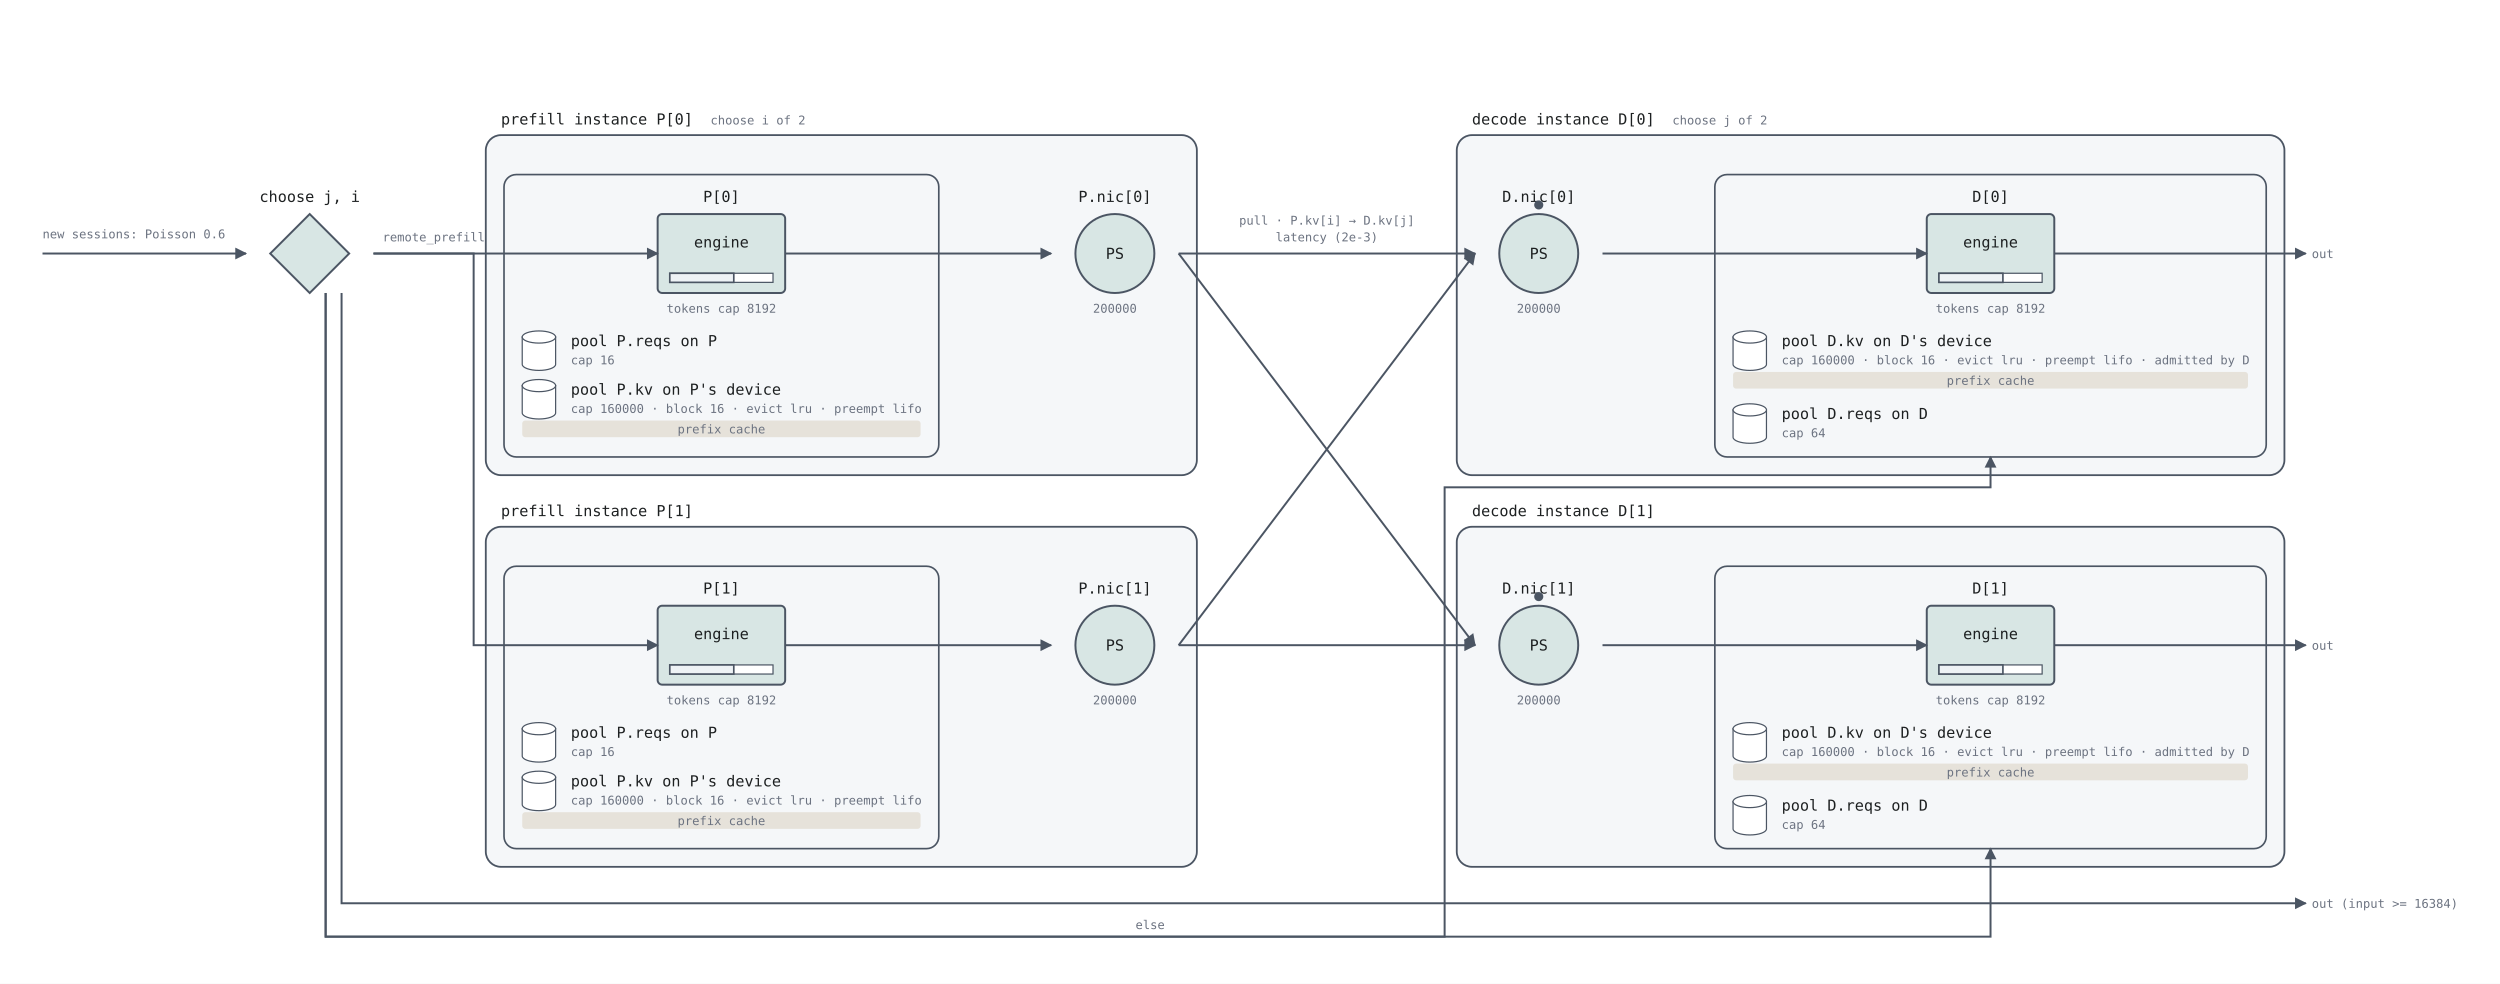
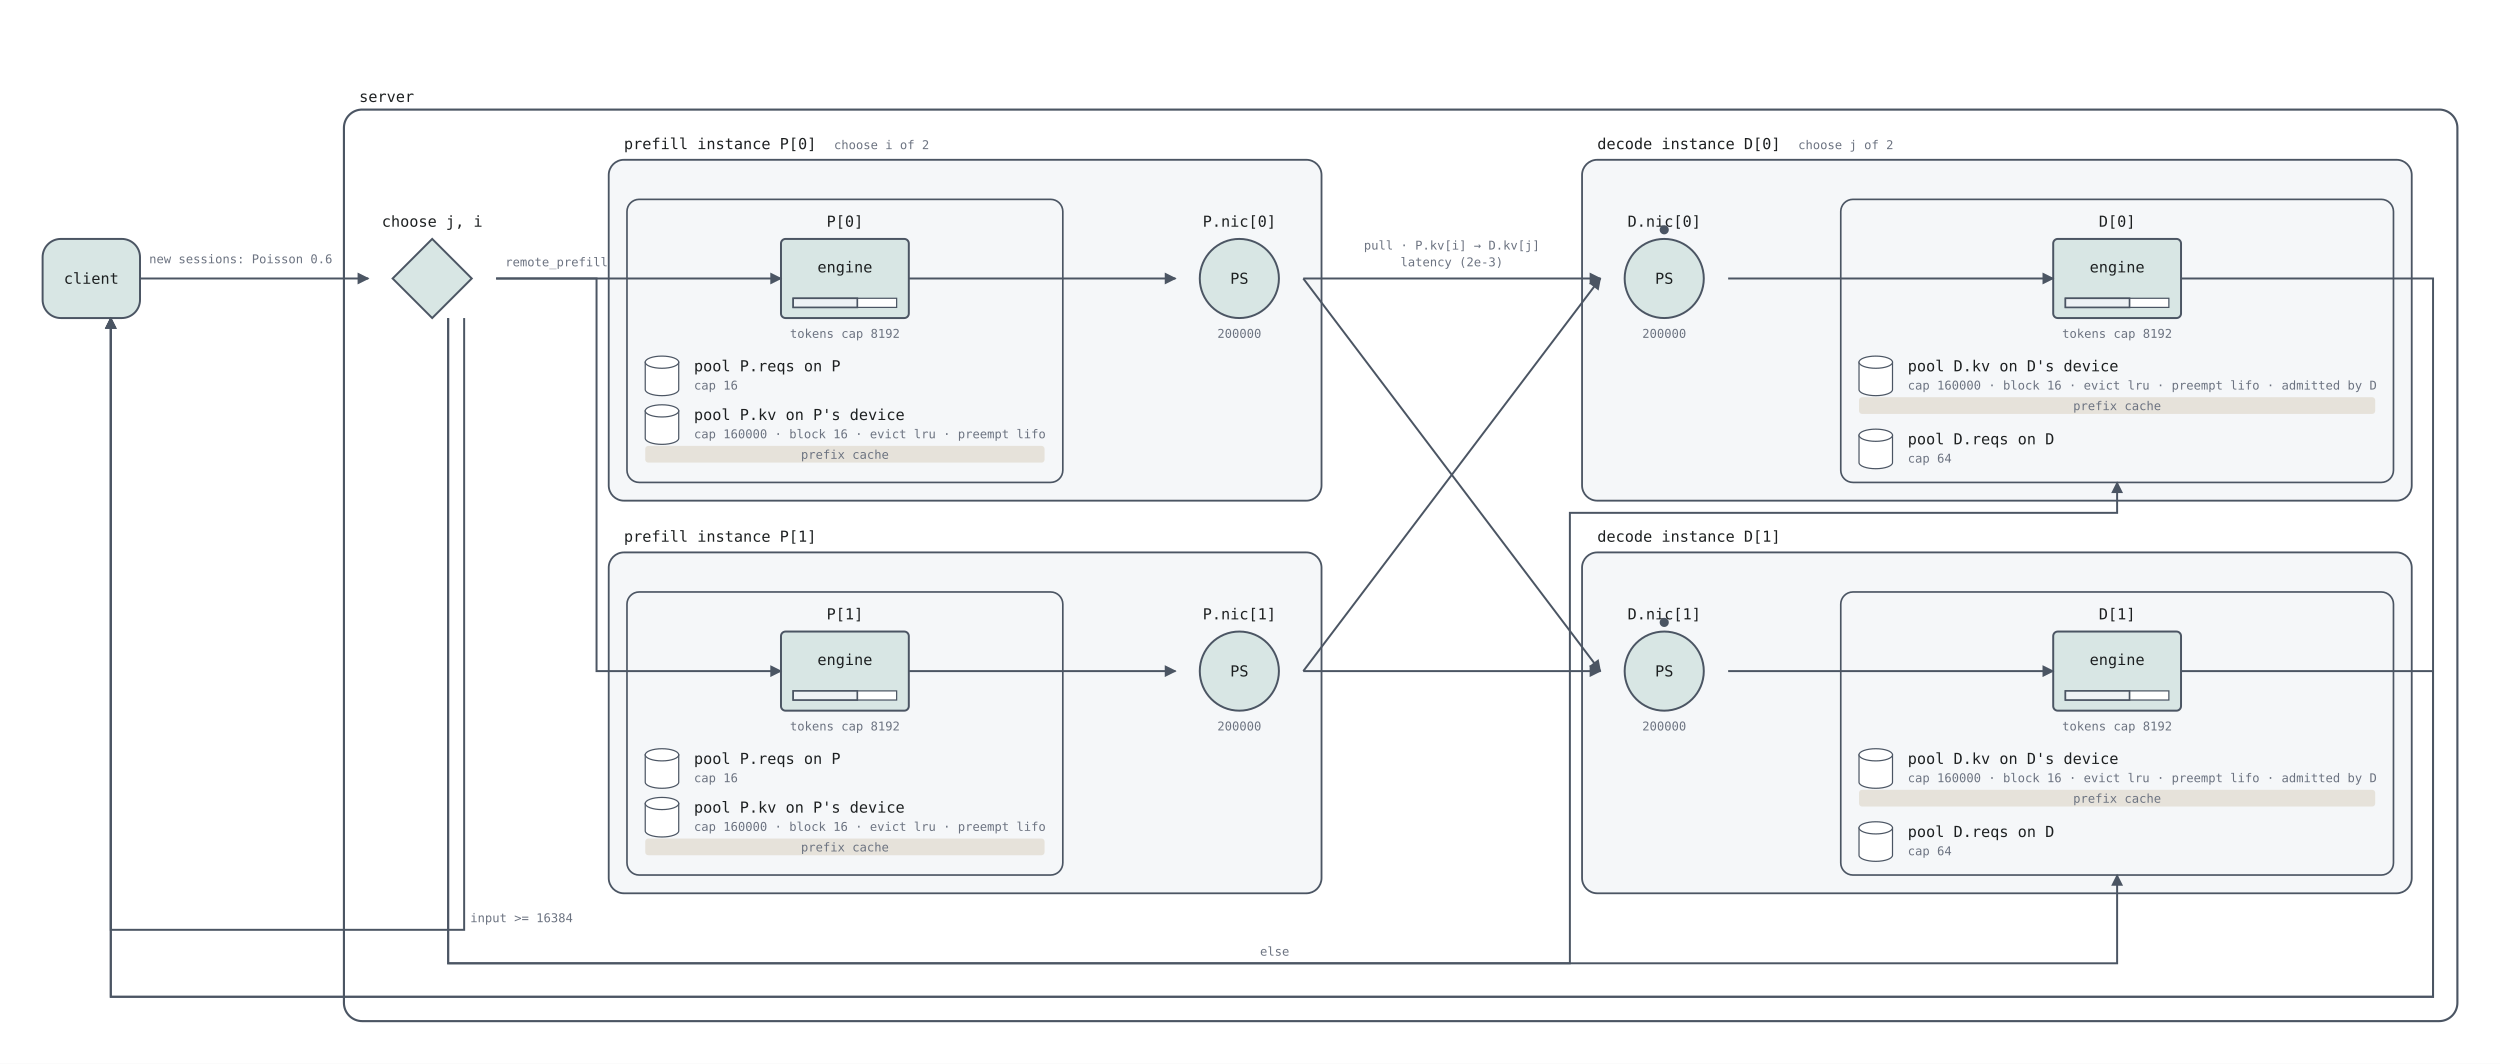
- <svg xmlns="http://www.w3.org/2000/svg" width="1646.8" height="648" viewBox="0 0 1646.8 648" role="img">
+ <svg xmlns="http://www.w3.org/2000/svg" width="1642.8" height="699" viewBox="0 0 1642.8 699" role="img">
  <style>
  text { font-family: ui-monospace, "SF Mono", Menlo, Consolas, monospace; }
  @media (prefers-color-scheme: dark) {
    text { fill: #e8e6e3; } text.dim { fill: #9aa4b2; }
    .bg { fill:#14171a }
    .solid { fill:#232a31;stroke:#b6bfcc }
    .cached { fill:#33302a }
    .instance { fill:#1a1f24;stroke:#b6bfcc }
    .frame { stroke:#b6bfcc }
+     .server { stroke:#b6bfcc }
    .enclosure { stroke:#9aa4b2 }
    .station { fill:#26403d;stroke:#b6bfcc }
    .cell { fill:#14171a;stroke:#b6bfcc }
    .rail { stroke:#b6bfcc }
    .flow { stroke:#b6bfcc }
    .back { stroke:#b6bfcc }
    .poster { fill:#b6bfcc }
    .relation { stroke:#9aa4b2 }
  }
</style>
  <defs>
    <marker id="a" viewBox="0 0 10 10" refX="9" refY="5" markerWidth="6" markerHeight="6" orient="auto-start-reverse">
      <path d="M0 0 L10 5 L0 10 z" fill="context-stroke" />
    </marker>
  </defs>
-   <rect class="bg" fill="#ffffff" x="0" y="0" width="1646.8" height="648" />
-   <rect class="instance" fill="#f5f7f9" stroke="#4b5563" stroke-width="1.2" data-role="instance" data-nodes="P[1] P.nic[1]" x="320" y="347" width="468.4" height="224" rx="10" />
-   <rect class="instance" fill="#f5f7f9" stroke="#4b5563" stroke-width="1.2" data-role="instance" data-nodes="D.nic[1] D[1]" x="959.6" y="347" width="545.2" height="224" rx="10" />
-   <rect class="instance" fill="#f5f7f9" stroke="#4b5563" stroke-width="1.2" data-role="instance" data-nodes="D.nic[0] D[0]" x="959.6" y="89" width="545.2" height="224" rx="10" />
-   <rect class="instance" fill="#f5f7f9" stroke="#4b5563" stroke-width="1.2" data-role="instance" data-nodes="P[0] P.nic[0]" x="320" y="89" width="468.4" height="224" rx="10" />
-   <rect class="frame" fill="none" stroke="#4b5563" stroke-width="1.1" x="332" y="115" width="286.4" height="186" rx="8" />
+   <rect class="bg" fill="#ffffff" x="0" y="0" width="1642.8" height="699" />
+   <rect class="server" fill="none" stroke="#4b5563" stroke-width="1.4" data-role="server" x="226" y="72" width="1388.8" height="599" rx="12" />
+   <rect class="instance" fill="#f5f7f9" stroke="#4b5563" stroke-width="1.2" data-role="instance" data-nodes="P[1] P.nic[1]" x="400" y="363" width="468.4" height="224" rx="10" />
+   <rect class="instance" fill="#f5f7f9" stroke="#4b5563" stroke-width="1.2" data-role="instance" data-nodes="D.nic[1] D[1]" x="1039.6" y="363" width="545.2" height="224" rx="10" />
+   <rect class="instance" fill="#f5f7f9" stroke="#4b5563" stroke-width="1.2" data-role="instance" data-nodes="D.nic[0] D[0]" x="1039.6" y="105" width="545.2" height="224" rx="10" />
+   <rect class="instance" fill="#f5f7f9" stroke="#4b5563" stroke-width="1.2" data-role="instance" data-nodes="P[0] P.nic[0]" x="400" y="105" width="468.4" height="224" rx="10" />
+   <rect class="frame" fill="none" stroke="#4b5563" stroke-width="1.1" x="412" y="131" width="286.4" height="186" rx="8" />
  <g data-pool="P.reqs[0]" data-role="drum">
-     <path class="cell" fill="#ffffff" stroke="#4b5563" stroke-width=".8" d="M 344 222 L 344 240 A 11 4 0 0 0 366 240 L 366 222 Z" />
-     <ellipse class="cell" fill="#ffffff" stroke="#4b5563" stroke-width=".8" cx="355" cy="222" rx="11" ry="4" />
+     <path class="cell" fill="#ffffff" stroke="#4b5563" stroke-width=".8" d="M 424 238 L 424 256 A 11 4 0 0 0 446 256 L 446 238 Z" />
+     <ellipse class="cell" fill="#ffffff" stroke="#4b5563" stroke-width=".8" cx="435" cy="238" rx="11" ry="4" />
  </g>
-   <text x="376" y="228" text-anchor="start" font-size="10" fill="#1d2021">pool P.reqs on P</text>
-   <text x="376" y="240" text-anchor="start" font-size="8" fill="#6b7280" class="dim">cap 16</text>
+   <text x="456" y="244" text-anchor="start" font-size="10" fill="#1d2021">pool P.reqs on P</text>
+   <text x="456" y="256" text-anchor="start" font-size="8" fill="#6b7280" class="dim">cap 16</text>
  <g data-pool="P.kv[0]" data-role="drum">
-     <path class="cell" fill="#ffffff" stroke="#4b5563" stroke-width=".8" d="M 344 254 L 344 272 A 11 4 0 0 0 366 272 L 366 254 Z" />
-     <ellipse class="cell" fill="#ffffff" stroke="#4b5563" stroke-width=".8" cx="355" cy="254" rx="11" ry="4" />
+     <path class="cell" fill="#ffffff" stroke="#4b5563" stroke-width=".8" d="M 424 270 L 424 288 A 11 4 0 0 0 446 288 L 446 270 Z" />
+     <ellipse class="cell" fill="#ffffff" stroke="#4b5563" stroke-width=".8" cx="435" cy="270" rx="11" ry="4" />
  </g>
-   <text x="376" y="260" text-anchor="start" font-size="10" fill="#1d2021">pool P.kv on P's device</text>
-   <text x="376" y="272" text-anchor="start" font-size="8" fill="#6b7280" class="dim">cap 160000 · block 16 · evict lru · preempt lifo</text>
-   <rect class="cached" fill="#e6e2da" stroke="none" x="344" y="277" width="262.4" height="11" rx="2" />
-   <text x="475.2" y="285.5" text-anchor="middle" font-size="8" fill="#6b7280" class="dim">prefix cache</text>
-   <rect class="frame" fill="none" stroke="#4b5563" stroke-width="1.1" x="1129.6" y="115" width="363.2" height="186" rx="8" />
+   <text x="456" y="276" text-anchor="start" font-size="10" fill="#1d2021">pool P.kv on P's device</text>
+   <text x="456" y="288" text-anchor="start" font-size="8" fill="#6b7280" class="dim">cap 160000 · block 16 · evict lru · preempt lifo</text>
+   <rect class="cached" fill="#e6e2da" stroke="none" x="424" y="293" width="262.4" height="11" rx="2" />
+   <text x="555.2" y="301.5" text-anchor="middle" font-size="8" fill="#6b7280" class="dim">prefix cache</text>
+   <rect class="frame" fill="none" stroke="#4b5563" stroke-width="1.1" x="1209.6" y="131" width="363.2" height="186" rx="8" />
  <g data-pool="D.kv[0]" data-role="drum">
-     <path class="cell" fill="#ffffff" stroke="#4b5563" stroke-width=".8" d="M 1141.6 222 L 1141.6 240 A 11 4 0 0 0 1163.6 240 L 1163.6 222 Z" />
-     <ellipse class="cell" fill="#ffffff" stroke="#4b5563" stroke-width=".8" cx="1152.6" cy="222" rx="11" ry="4" />
+     <path class="cell" fill="#ffffff" stroke="#4b5563" stroke-width=".8" d="M 1221.6 238 L 1221.6 256 A 11 4 0 0 0 1243.6 256 L 1243.6 238 Z" />
+     <ellipse class="cell" fill="#ffffff" stroke="#4b5563" stroke-width=".8" cx="1232.6" cy="238" rx="11" ry="4" />
  </g>
-   <text x="1173.6" y="228" text-anchor="start" font-size="10" fill="#1d2021">pool D.kv on D's device</text>
-   <text x="1173.6" y="240" text-anchor="start" font-size="8" fill="#6b7280" class="dim">cap 160000 · block 16 · evict lru · preempt lifo · admitted by D</text>
-   <rect class="cached" fill="#e6e2da" stroke="none" x="1141.6" y="245" width="339.2" height="11" rx="2" />
-   <text x="1311.2" y="253.5" text-anchor="middle" font-size="8" fill="#6b7280" class="dim">prefix cache</text>
+   <text x="1253.6" y="244" text-anchor="start" font-size="10" fill="#1d2021">pool D.kv on D's device</text>
+   <text x="1253.6" y="256" text-anchor="start" font-size="8" fill="#6b7280" class="dim">cap 160000 · block 16 · evict lru · preempt lifo · admitted by D</text>
+   <rect class="cached" fill="#e6e2da" stroke="none" x="1221.6" y="261" width="339.2" height="11" rx="2" />
+   <text x="1391.2" y="269.5" text-anchor="middle" font-size="8" fill="#6b7280" class="dim">prefix cache</text>
  <g data-pool="D.reqs[0]" data-role="drum">
-     <path class="cell" fill="#ffffff" stroke="#4b5563" stroke-width=".8" d="M 1141.6 270 L 1141.6 288 A 11 4 0 0 0 1163.6 288 L 1163.6 270 Z" />
-     <ellipse class="cell" fill="#ffffff" stroke="#4b5563" stroke-width=".8" cx="1152.6" cy="270" rx="11" ry="4" />
+     <path class="cell" fill="#ffffff" stroke="#4b5563" stroke-width=".8" d="M 1221.6 286 L 1221.6 304 A 11 4 0 0 0 1243.6 304 L 1243.6 286 Z" />
+     <ellipse class="cell" fill="#ffffff" stroke="#4b5563" stroke-width=".8" cx="1232.6" cy="286" rx="11" ry="4" />
  </g>
-   <text x="1173.6" y="276" text-anchor="start" font-size="10" fill="#1d2021">pool D.reqs on D</text>
-   <text x="1173.6" y="288" text-anchor="start" font-size="8" fill="#6b7280" class="dim">cap 64</text>
+   <text x="1253.6" y="292" text-anchor="start" font-size="10" fill="#1d2021">pool D.reqs on D</text>
+   <text x="1253.6" y="304" text-anchor="start" font-size="8" fill="#6b7280" class="dim">cap 64</text>
  <g data-node="#0">
-     <polygon class="station" fill="#d8e6e4" stroke="#4b5563" stroke-width="1.3" points="204,141 230,167 204,193 178,167" />
+     <polygon class="station" fill="#d8e6e4" stroke="#4b5563" stroke-width="1.3" points="284,157 310,183 284,209 258,183" />
  </g>
-   <text x="204" y="133" text-anchor="middle" font-size="10" fill="#1d2021">choose j, i</text>
+   <text x="284" y="149" text-anchor="middle" font-size="10" fill="#1d2021">choose j, i</text>
  <g data-node="P[0]" data-stage="P[0]">
-     <rect class="station" fill="#d8e6e4" stroke="#4b5563" stroke-width="1.3" x="433.2" y="141" width="84" height="52" rx="3" />
-     <rect class="cell" fill="#ffffff" stroke="#4b5563" stroke-width=".8" x="441.2" y="180" width="68" height="6" />
-     <rect class="solid" fill="#eef2f5" stroke="#4b5563" stroke-width="1.1" data-role="budget" x="441.2" y="180" width="42.16" height="6" />
-     <text x="475.2" y="163" text-anchor="middle" font-size="10" fill="#1d2021">engine</text>
+     <rect class="station" fill="#d8e6e4" stroke="#4b5563" stroke-width="1.3" x="513.2" y="157" width="84" height="52" rx="3" />
+     <rect class="cell" fill="#ffffff" stroke="#4b5563" stroke-width=".8" x="521.2" y="196" width="68" height="6" />
+     <rect class="solid" fill="#eef2f5" stroke="#4b5563" stroke-width="1.1" data-role="budget" x="521.2" y="196" width="42.16" height="6" />
+     <text x="555.2" y="179" text-anchor="middle" font-size="10" fill="#1d2021">engine</text>
  </g>
-   <text x="475.2" y="133" text-anchor="middle" font-size="10" fill="#1d2021">P[0]</text>
-   <text x="475.2" y="206" text-anchor="middle" font-size="8" fill="#6b7280" class="dim">tokens cap 8192</text>
+   <text x="555.2" y="149" text-anchor="middle" font-size="10" fill="#1d2021">P[0]</text>
+   <text x="555.2" y="222" text-anchor="middle" font-size="8" fill="#6b7280" class="dim">tokens cap 8192</text>
  <g data-node="P.nic[0]" data-stage="P.nic[0]">
-     <circle class="station" fill="#d8e6e4" stroke="#4b5563" stroke-width="1.3" cx="734.4" cy="167" r="26" />
-     <text x="734.4" y="170.5" text-anchor="middle" font-size="10" fill="#1d2021">PS</text>
+     <circle class="station" fill="#d8e6e4" stroke="#4b5563" stroke-width="1.3" cx="814.4" cy="183" r="26" />
+     <text x="814.4" y="186.5" text-anchor="middle" font-size="10" fill="#1d2021">PS</text>
  </g>
-   <text x="734.4" y="133" text-anchor="middle" font-size="10" fill="#1d2021">P.nic[0]</text>
-   <text x="734.4" y="206" text-anchor="middle" font-size="8" fill="#6b7280" class="dim">200000</text>
+   <text x="814.4" y="149" text-anchor="middle" font-size="10" fill="#1d2021">P.nic[0]</text>
+   <text x="814.4" y="222" text-anchor="middle" font-size="8" fill="#6b7280" class="dim">200000</text>
  <g data-node="D.nic[0]" data-stage="D.nic[0]">
-     <circle class="station" fill="#d8e6e4" stroke="#4b5563" stroke-width="1.3" cx="1013.6" cy="167" r="26" />
-     <text x="1013.6" y="170.5" text-anchor="middle" font-size="10" fill="#1d2021">PS</text>
+     <circle class="station" fill="#d8e6e4" stroke="#4b5563" stroke-width="1.3" cx="1093.6" cy="183" r="26" />
+     <text x="1093.6" y="186.5" text-anchor="middle" font-size="10" fill="#1d2021">PS</text>
  </g>
-   <text x="1013.6" y="133" text-anchor="middle" font-size="10" fill="#1d2021">D.nic[0]</text>
-   <text x="1013.6" y="206" text-anchor="middle" font-size="8" fill="#6b7280" class="dim">200000</text>
+   <text x="1093.6" y="149" text-anchor="middle" font-size="10" fill="#1d2021">D.nic[0]</text>
+   <text x="1093.6" y="222" text-anchor="middle" font-size="8" fill="#6b7280" class="dim">200000</text>
  <g data-node="D[0]" data-stage="D[0]">
-     <rect class="station" fill="#d8e6e4" stroke="#4b5563" stroke-width="1.3" x="1269.2" y="141" width="84" height="52" rx="3" />
-     <rect class="cell" fill="#ffffff" stroke="#4b5563" stroke-width=".8" x="1277.2" y="180" width="68" height="6" />
-     <rect class="solid" fill="#eef2f5" stroke="#4b5563" stroke-width="1.1" data-role="budget" x="1277.2" y="180" width="42.16" height="6" />
-     <text x="1311.2" y="163" text-anchor="middle" font-size="10" fill="#1d2021">engine</text>
+     <rect class="station" fill="#d8e6e4" stroke="#4b5563" stroke-width="1.3" x="1349.2" y="157" width="84" height="52" rx="3" />
+     <rect class="cell" fill="#ffffff" stroke="#4b5563" stroke-width=".8" x="1357.2" y="196" width="68" height="6" />
+     <rect class="solid" fill="#eef2f5" stroke="#4b5563" stroke-width="1.1" data-role="budget" x="1357.2" y="196" width="42.16" height="6" />
+     <text x="1391.2" y="179" text-anchor="middle" font-size="10" fill="#1d2021">engine</text>
  </g>
-   <text x="1311.2" y="133" text-anchor="middle" font-size="10" fill="#1d2021">D[0]</text>
-   <text x="1311.2" y="206" text-anchor="middle" font-size="8" fill="#6b7280" class="dim">tokens cap 8192</text>
-   <text x="330" y="82" text-anchor="start" font-size="10" fill="#1d2021">prefill instance P[0]</text>
-   <text x="468" y="82" text-anchor="start" font-size="8" fill="#6b7280" class="dim">choose i of 2</text>
-   <text x="969.6" y="82" text-anchor="start" font-size="10" fill="#1d2021">decode instance D[0]</text>
-   <text x="1101.6" y="82" text-anchor="start" font-size="8" fill="#6b7280" class="dim">choose j of 2</text>
-   <rect class="frame" fill="none" stroke="#4b5563" stroke-width="1.1" x="332" y="373" width="286.4" height="186" rx="8" />
+   <text x="1391.2" y="149" text-anchor="middle" font-size="10" fill="#1d2021">D[0]</text>
+   <text x="1391.2" y="222" text-anchor="middle" font-size="8" fill="#6b7280" class="dim">tokens cap 8192</text>
+   <text x="410" y="98" text-anchor="start" font-size="10" fill="#1d2021">prefill instance P[0]</text>
+   <text x="548" y="98" text-anchor="start" font-size="8" fill="#6b7280" class="dim">choose i of 2</text>
+   <text x="1049.6" y="98" text-anchor="start" font-size="10" fill="#1d2021">decode instance D[0]</text>
+   <text x="1181.6" y="98" text-anchor="start" font-size="8" fill="#6b7280" class="dim">choose j of 2</text>
+   <rect class="frame" fill="none" stroke="#4b5563" stroke-width="1.1" x="412" y="389" width="286.4" height="186" rx="8" />
  <g data-pool="P.reqs[1]" data-role="drum">
-     <path class="cell" fill="#ffffff" stroke="#4b5563" stroke-width=".8" d="M 344 480 L 344 498 A 11 4 0 0 0 366 498 L 366 480 Z" />
-     <ellipse class="cell" fill="#ffffff" stroke="#4b5563" stroke-width=".8" cx="355" cy="480" rx="11" ry="4" />
+     <path class="cell" fill="#ffffff" stroke="#4b5563" stroke-width=".8" d="M 424 496 L 424 514 A 11 4 0 0 0 446 514 L 446 496 Z" />
+     <ellipse class="cell" fill="#ffffff" stroke="#4b5563" stroke-width=".8" cx="435" cy="496" rx="11" ry="4" />
  </g>
-   <text x="376" y="486" text-anchor="start" font-size="10" fill="#1d2021">pool P.reqs on P</text>
-   <text x="376" y="498" text-anchor="start" font-size="8" fill="#6b7280" class="dim">cap 16</text>
+   <text x="456" y="502" text-anchor="start" font-size="10" fill="#1d2021">pool P.reqs on P</text>
+   <text x="456" y="514" text-anchor="start" font-size="8" fill="#6b7280" class="dim">cap 16</text>
  <g data-pool="P.kv[1]" data-role="drum">
-     <path class="cell" fill="#ffffff" stroke="#4b5563" stroke-width=".8" d="M 344 512 L 344 530 A 11 4 0 0 0 366 530 L 366 512 Z" />
-     <ellipse class="cell" fill="#ffffff" stroke="#4b5563" stroke-width=".8" cx="355" cy="512" rx="11" ry="4" />
+     <path class="cell" fill="#ffffff" stroke="#4b5563" stroke-width=".8" d="M 424 528 L 424 546 A 11 4 0 0 0 446 546 L 446 528 Z" />
+     <ellipse class="cell" fill="#ffffff" stroke="#4b5563" stroke-width=".8" cx="435" cy="528" rx="11" ry="4" />
  </g>
-   <text x="376" y="518" text-anchor="start" font-size="10" fill="#1d2021">pool P.kv on P's device</text>
-   <text x="376" y="530" text-anchor="start" font-size="8" fill="#6b7280" class="dim">cap 160000 · block 16 · evict lru · preempt lifo</text>
-   <rect class="cached" fill="#e6e2da" stroke="none" x="344" y="535" width="262.4" height="11" rx="2" />
-   <text x="475.2" y="543.5" text-anchor="middle" font-size="8" fill="#6b7280" class="dim">prefix cache</text>
+   <text x="456" y="534" text-anchor="start" font-size="10" fill="#1d2021">pool P.kv on P's device</text>
+   <text x="456" y="546" text-anchor="start" font-size="8" fill="#6b7280" class="dim">cap 160000 · block 16 · evict lru · preempt lifo</text>
+   <rect class="cached" fill="#e6e2da" stroke="none" x="424" y="551" width="262.4" height="11" rx="2" />
+   <text x="555.2" y="559.5" text-anchor="middle" font-size="8" fill="#6b7280" class="dim">prefix cache</text>
  <g data-node="P[1]" data-stage="P[1]">
-     <rect class="station" fill="#d8e6e4" stroke="#4b5563" stroke-width="1.3" x="433.2" y="399" width="84" height="52" rx="3" />
-     <rect class="cell" fill="#ffffff" stroke="#4b5563" stroke-width=".8" x="441.2" y="438" width="68" height="6" />
-     <rect class="solid" fill="#eef2f5" stroke="#4b5563" stroke-width="1.1" data-role="budget" x="441.2" y="438" width="42.16" height="6" />
-     <text x="475.2" y="421" text-anchor="middle" font-size="10" fill="#1d2021">engine</text>
+     <rect class="station" fill="#d8e6e4" stroke="#4b5563" stroke-width="1.3" x="513.2" y="415" width="84" height="52" rx="3" />
+     <rect class="cell" fill="#ffffff" stroke="#4b5563" stroke-width=".8" x="521.2" y="454" width="68" height="6" />
+     <rect class="solid" fill="#eef2f5" stroke="#4b5563" stroke-width="1.1" data-role="budget" x="521.2" y="454" width="42.16" height="6" />
+     <text x="555.2" y="437" text-anchor="middle" font-size="10" fill="#1d2021">engine</text>
  </g>
-   <text x="475.2" y="391" text-anchor="middle" font-size="10" fill="#1d2021">P[1]</text>
-   <text x="475.2" y="464" text-anchor="middle" font-size="8" fill="#6b7280" class="dim">tokens cap 8192</text>
+   <text x="555.2" y="407" text-anchor="middle" font-size="10" fill="#1d2021">P[1]</text>
+   <text x="555.2" y="480" text-anchor="middle" font-size="8" fill="#6b7280" class="dim">tokens cap 8192</text>
  <g data-node="P.nic[1]" data-stage="P.nic[1]">
-     <circle class="station" fill="#d8e6e4" stroke="#4b5563" stroke-width="1.3" cx="734.4" cy="425" r="26" />
-     <text x="734.4" y="428.5" text-anchor="middle" font-size="10" fill="#1d2021">PS</text>
+     <circle class="station" fill="#d8e6e4" stroke="#4b5563" stroke-width="1.3" cx="814.4" cy="441" r="26" />
+     <text x="814.4" y="444.5" text-anchor="middle" font-size="10" fill="#1d2021">PS</text>
  </g>
-   <text x="734.4" y="391" text-anchor="middle" font-size="10" fill="#1d2021">P.nic[1]</text>
-   <text x="734.4" y="464" text-anchor="middle" font-size="8" fill="#6b7280" class="dim">200000</text>
-   <text x="330" y="340" text-anchor="start" font-size="10" fill="#1d2021">prefill instance P[1]</text>
-   <rect class="frame" fill="none" stroke="#4b5563" stroke-width="1.1" x="1129.6" y="373" width="363.2" height="186" rx="8" />
+   <text x="814.4" y="407" text-anchor="middle" font-size="10" fill="#1d2021">P.nic[1]</text>
+   <text x="814.4" y="480" text-anchor="middle" font-size="8" fill="#6b7280" class="dim">200000</text>
+   <text x="410" y="356" text-anchor="start" font-size="10" fill="#1d2021">prefill instance P[1]</text>
+   <rect class="frame" fill="none" stroke="#4b5563" stroke-width="1.1" x="1209.6" y="389" width="363.2" height="186" rx="8" />
  <g data-pool="D.kv[1]" data-role="drum">
-     <path class="cell" fill="#ffffff" stroke="#4b5563" stroke-width=".8" d="M 1141.6 480 L 1141.6 498 A 11 4 0 0 0 1163.6 498 L 1163.6 480 Z" />
-     <ellipse class="cell" fill="#ffffff" stroke="#4b5563" stroke-width=".8" cx="1152.6" cy="480" rx="11" ry="4" />
+     <path class="cell" fill="#ffffff" stroke="#4b5563" stroke-width=".8" d="M 1221.6 496 L 1221.6 514 A 11 4 0 0 0 1243.6 514 L 1243.6 496 Z" />
+     <ellipse class="cell" fill="#ffffff" stroke="#4b5563" stroke-width=".8" cx="1232.6" cy="496" rx="11" ry="4" />
  </g>
-   <text x="1173.6" y="486" text-anchor="start" font-size="10" fill="#1d2021">pool D.kv on D's device</text>
-   <text x="1173.6" y="498" text-anchor="start" font-size="8" fill="#6b7280" class="dim">cap 160000 · block 16 · evict lru · preempt lifo · admitted by D</text>
-   <rect class="cached" fill="#e6e2da" stroke="none" x="1141.6" y="503" width="339.2" height="11" rx="2" />
-   <text x="1311.2" y="511.5" text-anchor="middle" font-size="8" fill="#6b7280" class="dim">prefix cache</text>
+   <text x="1253.6" y="502" text-anchor="start" font-size="10" fill="#1d2021">pool D.kv on D's device</text>
+   <text x="1253.6" y="514" text-anchor="start" font-size="8" fill="#6b7280" class="dim">cap 160000 · block 16 · evict lru · preempt lifo · admitted by D</text>
+   <rect class="cached" fill="#e6e2da" stroke="none" x="1221.6" y="519" width="339.2" height="11" rx="2" />
+   <text x="1391.2" y="527.5" text-anchor="middle" font-size="8" fill="#6b7280" class="dim">prefix cache</text>
  <g data-pool="D.reqs[1]" data-role="drum">
-     <path class="cell" fill="#ffffff" stroke="#4b5563" stroke-width=".8" d="M 1141.6 528 L 1141.6 546 A 11 4 0 0 0 1163.6 546 L 1163.6 528 Z" />
-     <ellipse class="cell" fill="#ffffff" stroke="#4b5563" stroke-width=".8" cx="1152.6" cy="528" rx="11" ry="4" />
+     <path class="cell" fill="#ffffff" stroke="#4b5563" stroke-width=".8" d="M 1221.6 544 L 1221.6 562 A 11 4 0 0 0 1243.6 562 L 1243.6 544 Z" />
+     <ellipse class="cell" fill="#ffffff" stroke="#4b5563" stroke-width=".8" cx="1232.6" cy="544" rx="11" ry="4" />
  </g>
-   <text x="1173.6" y="534" text-anchor="start" font-size="10" fill="#1d2021">pool D.reqs on D</text>
-   <text x="1173.6" y="546" text-anchor="start" font-size="8" fill="#6b7280" class="dim">cap 64</text>
+   <text x="1253.6" y="550" text-anchor="start" font-size="10" fill="#1d2021">pool D.reqs on D</text>
+   <text x="1253.6" y="562" text-anchor="start" font-size="8" fill="#6b7280" class="dim">cap 64</text>
  <g data-node="D.nic[1]" data-stage="D.nic[1]">
-     <circle class="station" fill="#d8e6e4" stroke="#4b5563" stroke-width="1.3" cx="1013.6" cy="425" r="26" />
-     <text x="1013.6" y="428.5" text-anchor="middle" font-size="10" fill="#1d2021">PS</text>
+     <circle class="station" fill="#d8e6e4" stroke="#4b5563" stroke-width="1.3" cx="1093.6" cy="441" r="26" />
+     <text x="1093.6" y="444.5" text-anchor="middle" font-size="10" fill="#1d2021">PS</text>
  </g>
-   <text x="1013.6" y="391" text-anchor="middle" font-size="10" fill="#1d2021">D.nic[1]</text>
-   <text x="1013.6" y="464" text-anchor="middle" font-size="8" fill="#6b7280" class="dim">200000</text>
+   <text x="1093.6" y="407" text-anchor="middle" font-size="10" fill="#1d2021">D.nic[1]</text>
+   <text x="1093.6" y="480" text-anchor="middle" font-size="8" fill="#6b7280" class="dim">200000</text>
  <g data-node="D[1]" data-stage="D[1]">
-     <rect class="station" fill="#d8e6e4" stroke="#4b5563" stroke-width="1.3" x="1269.2" y="399" width="84" height="52" rx="3" />
-     <rect class="cell" fill="#ffffff" stroke="#4b5563" stroke-width=".8" x="1277.2" y="438" width="68" height="6" />
-     <rect class="solid" fill="#eef2f5" stroke="#4b5563" stroke-width="1.1" data-role="budget" x="1277.2" y="438" width="42.16" height="6" />
-     <text x="1311.2" y="421" text-anchor="middle" font-size="10" fill="#1d2021">engine</text>
+     <rect class="station" fill="#d8e6e4" stroke="#4b5563" stroke-width="1.3" x="1349.2" y="415" width="84" height="52" rx="3" />
+     <rect class="cell" fill="#ffffff" stroke="#4b5563" stroke-width=".8" x="1357.2" y="454" width="68" height="6" />
+     <rect class="solid" fill="#eef2f5" stroke="#4b5563" stroke-width="1.1" data-role="budget" x="1357.2" y="454" width="42.16" height="6" />
+     <text x="1391.2" y="437" text-anchor="middle" font-size="10" fill="#1d2021">engine</text>
  </g>
-   <text x="1311.2" y="391" text-anchor="middle" font-size="10" fill="#1d2021">D[1]</text>
-   <text x="1311.2" y="464" text-anchor="middle" font-size="8" fill="#6b7280" class="dim">tokens cap 8192</text>
-   <text x="969.6" y="340" text-anchor="start" font-size="10" fill="#1d2021">decode instance D[1]</text>
-   <path class="flow" fill="none" stroke="#4b5563" stroke-width="1.3" data-role="flow" data-from="P.nic[0]" data-to="D.nic[0]" data-copy="pull" data-poster="D.nic[0]" d="M776.4 167 L971.6 167" marker-end="url(#a)" />
-   <path class="flow" fill="none" stroke="#4b5563" stroke-width="1.3" data-role="flow" data-from="P.nic[0]" data-to="D.nic[1]" data-copy="pull" data-poster="D.nic[1]" d="M776.4 167 L971.6 425" marker-end="url(#a)" />
-   <path class="flow" fill="none" stroke="#4b5563" stroke-width="1.3" data-role="flow" data-from="P.nic[1]" data-to="D.nic[0]" data-copy="pull" data-poster="D.nic[0]" d="M776.4 425 L971.6 167" marker-end="url(#a)" />
-   <path class="flow" fill="none" stroke="#4b5563" stroke-width="1.3" data-role="flow" data-from="P.nic[1]" data-to="D.nic[1]" data-copy="pull" data-poster="D.nic[1]" d="M776.4 425 L971.6 425" marker-end="url(#a)" />
-   <circle class="poster" fill="#4b5563" stroke="none" cx="1013.6" cy="135" r="3" />
-   <circle class="poster" fill="#4b5563" stroke="none" cx="1013.6" cy="393" r="3" />
-   <text x="874" y="148" text-anchor="middle" font-size="8" fill="#6b7280" class="dim">pull · P.kv[i] → D.kv[j]</text>
-   <text x="874" y="159" text-anchor="middle" font-size="8" fill="#6b7280" class="dim">latency (2e-3)</text>
-   <path class="flow" fill="none" stroke="#4b5563" stroke-width="1.3" data-role="arrival" data-to="#0" d="M28 167 L162 167" marker-end="url(#a)" />
-   <text x="28" y="157" text-anchor="start" font-size="8" fill="#6b7280" class="dim">new sessions: Poisson 0.6</text>
-   <path class="flow" fill="none" stroke="#4b5563" stroke-width="1.3" data-role="exit" data-from="#0" d="M225 193 L225 595 L1518.8 595" marker-end="url(#a)" />
-   <text x="1522.8" y="598" text-anchor="start" font-size="8" fill="#6b7280" class="dim">out (input &gt;= 16384)</text>
-   <path class="flow" fill="none" stroke="#4b5563" stroke-width="1.3" data-role="flow" data-from="#0" data-to="P[0]" d="M246 167 L433.2 167" marker-end="url(#a)" />
-   <path class="flow" fill="none" stroke="#4b5563" stroke-width="1.3" data-role="flow" data-from="#0" data-to="P[1]" d="M246 167 L312 167 L312 425 L433.2 425" marker-end="url(#a)" />
-   <text x="252" y="159" text-anchor="start" font-size="8" fill="#6b7280" class="dim">remote_prefill</text>
-   <path class="flow" fill="none" stroke="#4b5563" stroke-width="1.3" data-role="flow" data-from="P[0]" data-to="P.nic[0]" d="M517.2 167 L692.4 167" marker-end="url(#a)" />
-   <path class="flow" fill="none" stroke="#4b5563" stroke-width="1.3" data-role="flow" data-from="P[1]" data-to="P.nic[1]" d="M517.2 425 L692.4 425" marker-end="url(#a)" />
-   <path class="flow" fill="none" stroke="#4b5563" stroke-width="1.3" data-role="flow" data-from="D.nic[0]" data-to="D[0]" d="M1055.6 167 L1269.2 167" marker-end="url(#a)" />
-   <path class="flow" fill="none" stroke="#4b5563" stroke-width="1.3" data-role="flow" data-from="D.nic[1]" data-to="D[1]" d="M1055.6 425 L1269.2 425" marker-end="url(#a)" />
-   <path class="flow" fill="none" stroke="#4b5563" stroke-width="1.3" data-role="flow" data-from="#0" data-to="D[0]" d="M214.5 193 L214.5 617 L951.6 617 L951.6 321 L1311.2 321 L1311.2 301" marker-end="url(#a)" />
-   <path class="flow" fill="none" stroke="#4b5563" stroke-width="1.3" data-role="flow" data-from="#0" data-to="D[1]" d="M214.5 193 L214.5 617 L1311.2 617 L1311.2 559" marker-end="url(#a)" />
-   <text x="757.6" y="612" text-anchor="middle" font-size="8" fill="#6b7280" class="dim">else</text>
-   <path class="flow" fill="none" stroke="#4b5563" stroke-width="1.3" data-role="exit" data-from="D[0]" d="M1353.2 167 L1518.8 167" marker-end="url(#a)" />
-   <text x="1522.8" y="170" text-anchor="start" font-size="8" fill="#6b7280" class="dim">out</text>
-   <path class="flow" fill="none" stroke="#4b5563" stroke-width="1.3" data-role="exit" data-from="D[1]" d="M1353.2 425 L1518.8 425" marker-end="url(#a)" />
-   <text x="1522.8" y="428" text-anchor="start" font-size="8" fill="#6b7280" class="dim">out</text>
+   <text x="1391.2" y="407" text-anchor="middle" font-size="10" fill="#1d2021">D[1]</text>
+   <text x="1391.2" y="480" text-anchor="middle" font-size="8" fill="#6b7280" class="dim">tokens cap 8192</text>
+   <text x="1049.6" y="356" text-anchor="start" font-size="10" fill="#1d2021">decode instance D[1]</text>
+   <path class="flow" fill="none" stroke="#4b5563" stroke-width="1.3" data-role="flow" data-from="P.nic[0]" data-to="D.nic[0]" data-copy="pull" data-poster="D.nic[0]" d="M856.4 183 L1051.6 183" marker-end="url(#a)" />
+   <path class="flow" fill="none" stroke="#4b5563" stroke-width="1.3" data-role="flow" data-from="P.nic[0]" data-to="D.nic[1]" data-copy="pull" data-poster="D.nic[1]" d="M856.4 183 L1051.6 441" marker-end="url(#a)" />
+   <path class="flow" fill="none" stroke="#4b5563" stroke-width="1.3" data-role="flow" data-from="P.nic[1]" data-to="D.nic[0]" data-copy="pull" data-poster="D.nic[0]" d="M856.4 441 L1051.6 183" marker-end="url(#a)" />
+   <path class="flow" fill="none" stroke="#4b5563" stroke-width="1.3" data-role="flow" data-from="P.nic[1]" data-to="D.nic[1]" data-copy="pull" data-poster="D.nic[1]" d="M856.4 441 L1051.6 441" marker-end="url(#a)" />
+   <circle class="poster" fill="#4b5563" stroke="none" cx="1093.6" cy="151" r="3" />
+   <circle class="poster" fill="#4b5563" stroke="none" cx="1093.6" cy="409" r="3" />
+   <text x="954" y="164" text-anchor="middle" font-size="8" fill="#6b7280" class="dim">pull · P.kv[i] → D.kv[j]</text>
+   <text x="954" y="175" text-anchor="middle" font-size="8" fill="#6b7280" class="dim">latency (2e-3)</text>
+   <g data-node="#client" data-role="client">
+     <rect class="station" fill="#d8e6e4" stroke="#4b5563" stroke-width="1.3" x="28" y="157" width="64" height="52" rx="12" />
+     <text x="60" y="186.5" text-anchor="middle" font-size="10" fill="#1d2021">client</text>
+   </g>
+   <path class="flow" fill="none" stroke="#4b5563" stroke-width="1.3" data-role="arrival" data-from="#client" data-to="#0" d="M92 183 L242 183" marker-end="url(#a)" />
+   <text x="98" y="173" text-anchor="start" font-size="8" fill="#6b7280" class="dim">new sessions: Poisson 0.6</text>
+   <path class="flow" fill="none" stroke="#4b5563" stroke-width="1.3" data-role="exit" data-from="#0" data-to="#client" d="M305 209 L305 611 L72.8 611 L72.8 209" marker-end="url(#a)" />
+   <text x="309" y="606" text-anchor="start" font-size="8" fill="#6b7280" class="dim">input &gt;= 16384</text>
+   <path class="flow" fill="none" stroke="#4b5563" stroke-width="1.3" data-role="flow" data-from="#0" data-to="P[0]" d="M326 183 L513.2 183" marker-end="url(#a)" />
+   <path class="flow" fill="none" stroke="#4b5563" stroke-width="1.3" data-role="flow" data-from="#0" data-to="P[1]" d="M326 183 L392 183 L392 441 L513.2 441" marker-end="url(#a)" />
+   <text x="332" y="175" text-anchor="start" font-size="8" fill="#6b7280" class="dim">remote_prefill</text>
+   <path class="flow" fill="none" stroke="#4b5563" stroke-width="1.3" data-role="flow" data-from="P[0]" data-to="P.nic[0]" d="M597.2 183 L772.4 183" marker-end="url(#a)" />
+   <path class="flow" fill="none" stroke="#4b5563" stroke-width="1.3" data-role="flow" data-from="P[1]" data-to="P.nic[1]" d="M597.2 441 L772.4 441" marker-end="url(#a)" />
+   <path class="flow" fill="none" stroke="#4b5563" stroke-width="1.3" data-role="flow" data-from="D.nic[0]" data-to="D[0]" d="M1135.6 183 L1349.2 183" marker-end="url(#a)" />
+   <path class="flow" fill="none" stroke="#4b5563" stroke-width="1.3" data-role="flow" data-from="D.nic[1]" data-to="D[1]" d="M1135.6 441 L1349.2 441" marker-end="url(#a)" />
+   <path class="flow" fill="none" stroke="#4b5563" stroke-width="1.3" data-role="flow" data-from="#0" data-to="D[0]" d="M294.5 209 L294.5 633 L1031.6 633 L1031.6 337 L1391.2 337 L1391.2 317" marker-end="url(#a)" />
+   <path class="flow" fill="none" stroke="#4b5563" stroke-width="1.3" data-role="flow" data-from="#0" data-to="D[1]" d="M294.5 209 L294.5 633 L1391.2 633 L1391.2 575" marker-end="url(#a)" />
+   <text x="837.6" y="628" text-anchor="middle" font-size="8" fill="#6b7280" class="dim">else</text>
+   <path class="flow" fill="none" stroke="#4b5563" stroke-width="1.3" data-role="exit" data-from="D[0]" data-to="#client" d="M1433.2 183 L1598.8 183 L1598.8 655 L72.8 655 L72.8 209" marker-end="url(#a)" />
+   <path class="flow" fill="none" stroke="#4b5563" stroke-width="1.3" data-role="exit" data-from="D[1]" data-to="#client" d="M1433.2 441 L1598.8 441 L1598.8 655 L72.8 655 L72.8 209" marker-end="url(#a)" />
+   <text x="236" y="67" text-anchor="start" font-size="10" fill="#1d2021">server</text>
</svg>
